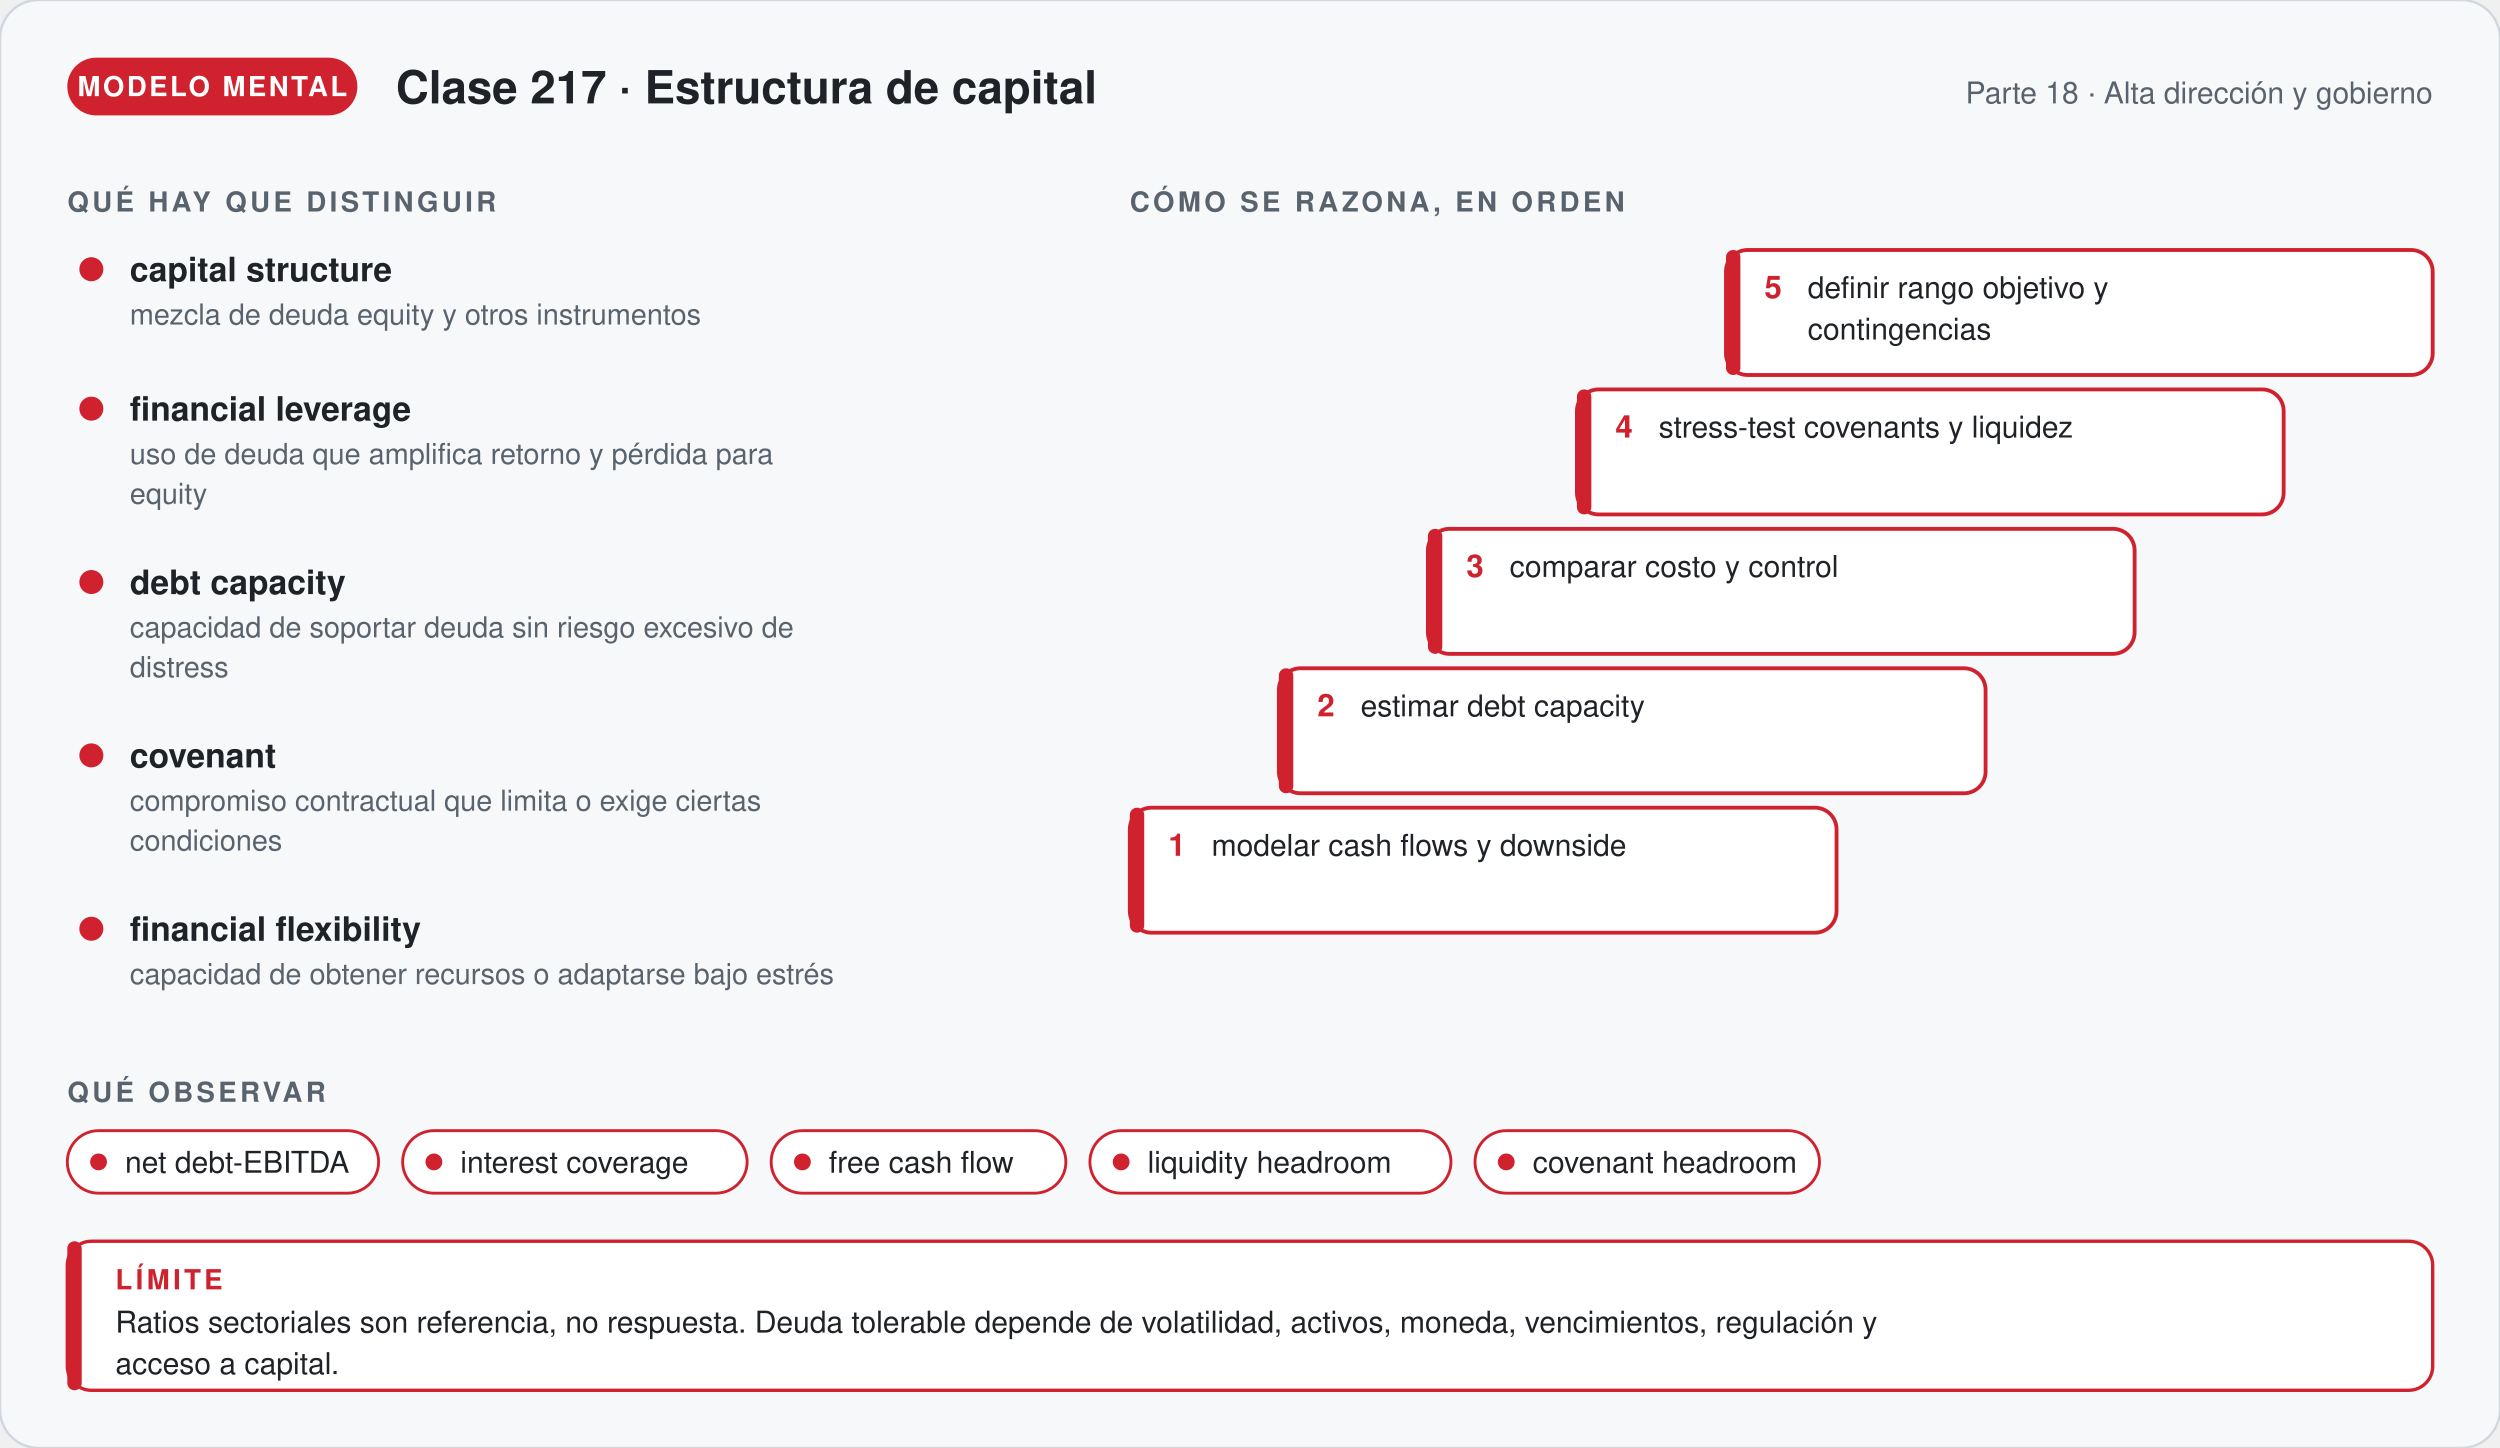
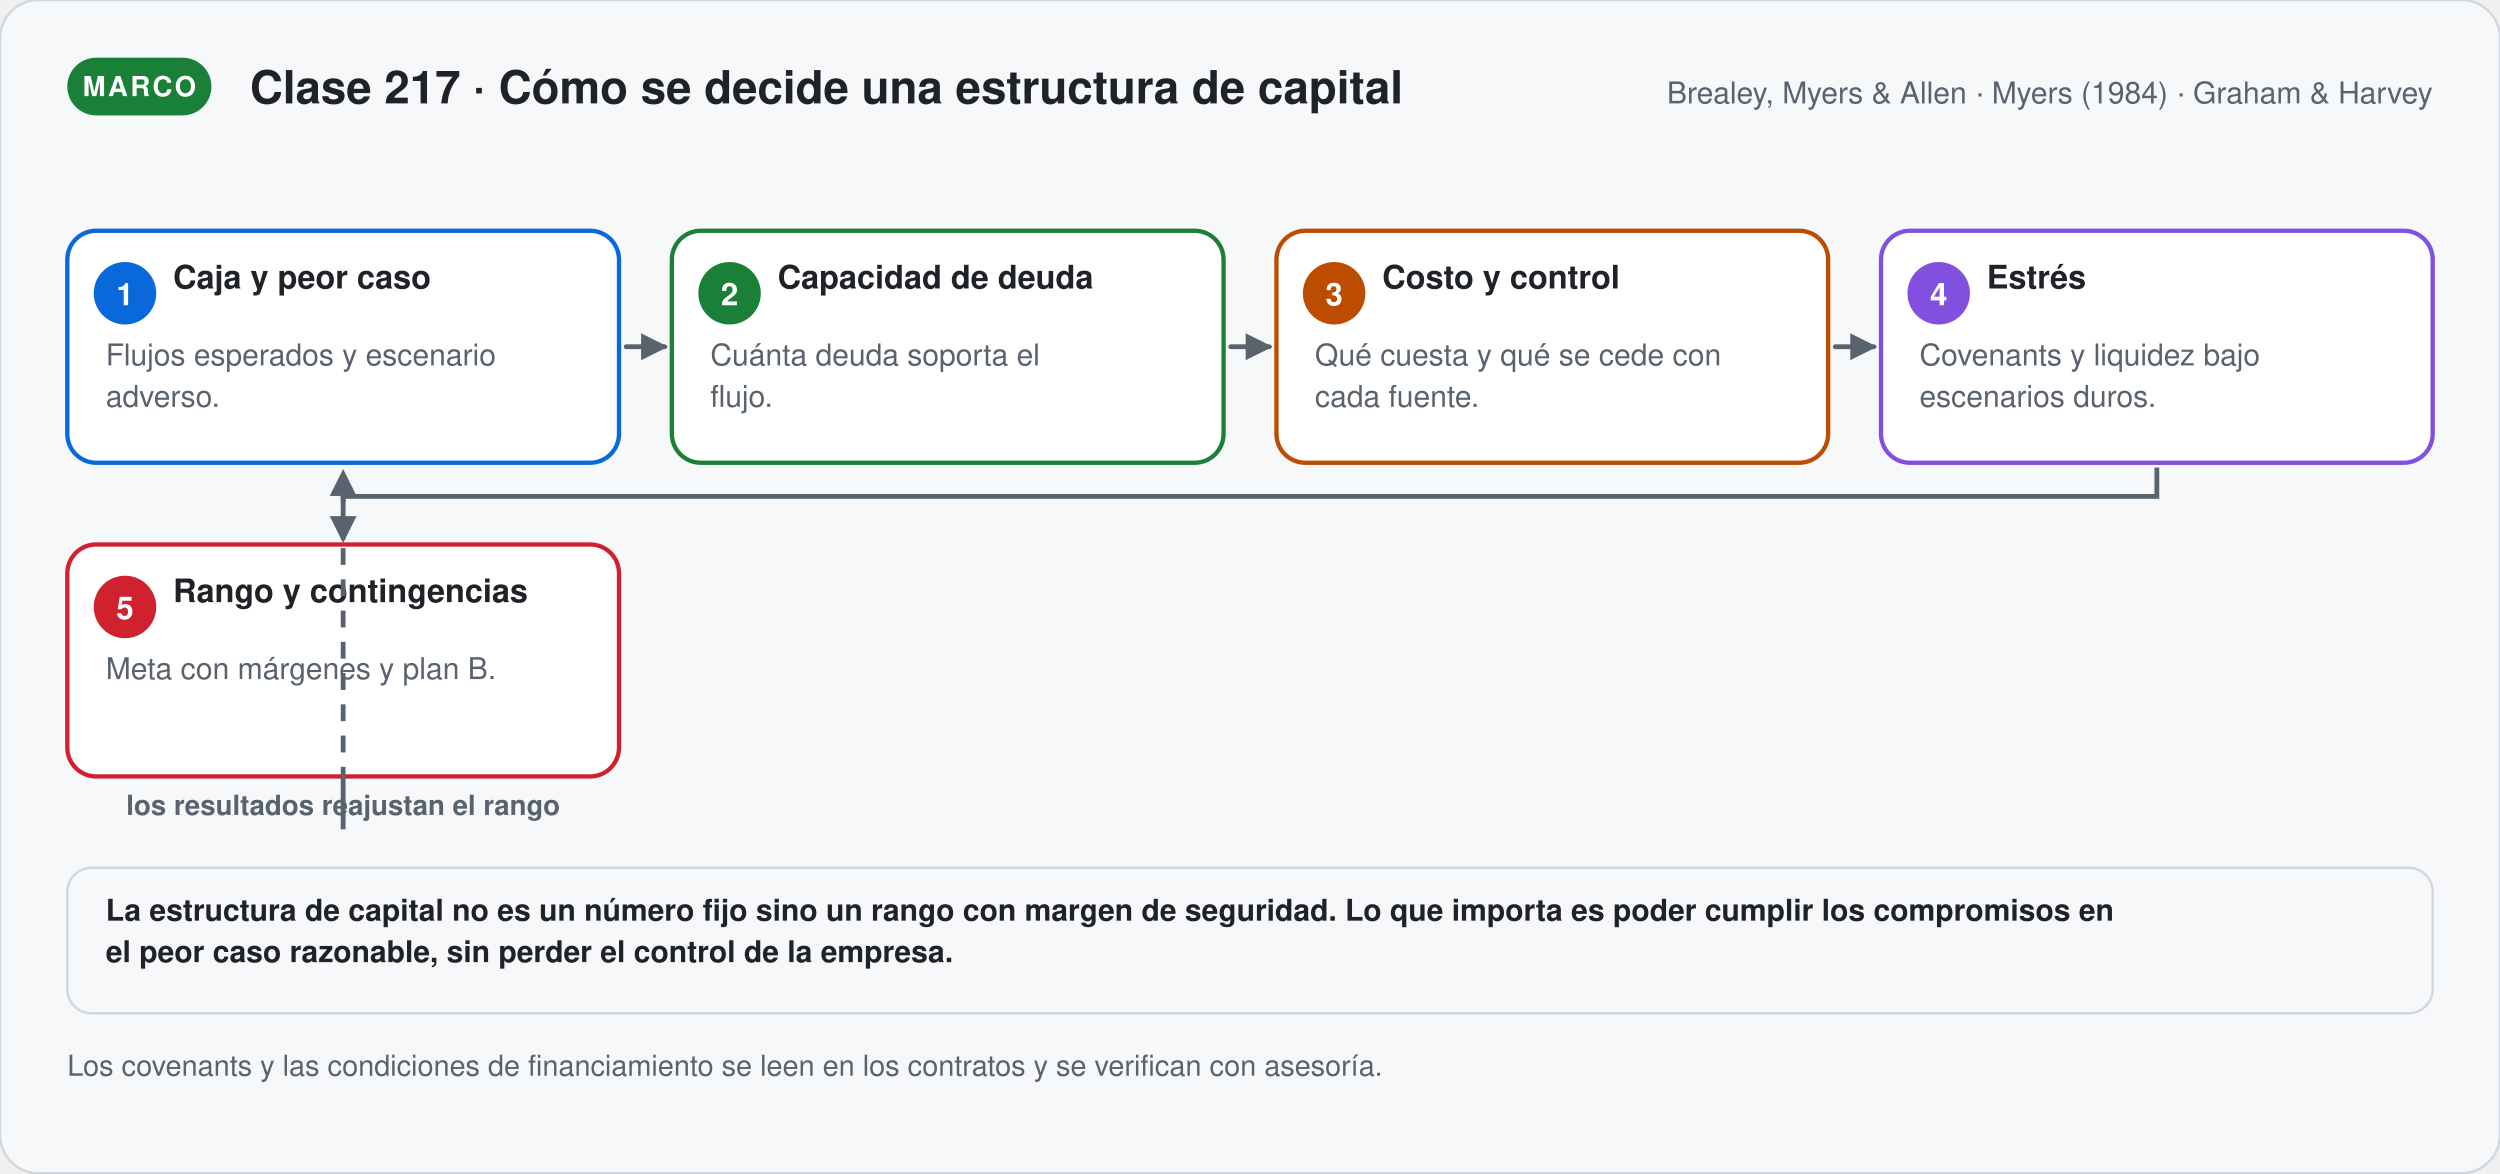
- <svg xmlns="http://www.w3.org/2000/svg" viewBox="0 0 1040 602.36" width="1040" role="img" aria-labelledby="t-g217 d-g217" font-family="'Segoe UI', 'Helvetica Neue', Helvetica, Arial, sans-serif">
+ <svg xmlns="http://www.w3.org/2000/svg" viewBox="0 0 1040 488.06" width="1040" role="img" aria-labelledby="t-s217 d-s217" font-family="'Segoe UI', 'Helvetica Neue', Helvetica, Arial, sans-serif">
  <defs>
-     <marker id="p-g217" viewBox="0 0 10 10" refX="8" refY="5" markerWidth="7" markerHeight="7" orient="auto">
+     <marker id="p-s217" viewBox="0 0 10 10" refX="8" refY="5" markerWidth="7" markerHeight="7" orient="auto">
      <path d="M1,1 L9,5 L1,9 Z" fill="#59636e" />
    </marker>
  </defs>
-   <rect width="1040" height="602.36" rx="16" fill="#f6f8fa" stroke="#d0d7de" />
-   <rect x="28" y="24" width="120.67" height="24" rx="12" fill="#cf222e" />
-   <text x="88.335" y="40" font-size="11.5" font-weight="700" fill="#ffffff" text-anchor="middle" letter-spacing="1">MODELO MENTAL</text>
-   <text x="164.67" y="43" font-size="19" font-weight="700" fill="#1f2328" text-anchor="start">Clase 217 · Estructura de capital</text>
-   <text x="1012" y="43" font-size="12.5" font-weight="400" fill="#59636e" text-anchor="end">Parte 18 · Alta dirección y gobierno</text>
-   <text x="28" y="88" font-size="11.5" font-weight="700" fill="#59636e" text-anchor="start" letter-spacing="1.4">QUÉ HAY QUE DISTINGUIR</text>
-   <circle cx="38" cy="112" r="5" fill="#cf222e" />
-   <text x="54" y="117" font-size="14" font-weight="700" fill="#1f2328" text-anchor="start">capital structure</text>
-   <text x="54" y="135" font-size="12" font-weight="400" fill="#59636e" text-anchor="start">mezcla de deuda equity y otros instrumentos</text>
-   <circle cx="38" cy="170" r="5" fill="#cf222e" />
-   <text x="54" y="175" font-size="14" font-weight="700" fill="#1f2328" text-anchor="start">financial leverage</text>
-   <text x="54" y="193" font-size="12" font-weight="400" fill="#59636e" text-anchor="start">uso de deuda que amplifica retorno y pérdida para</text>
-   <text x="54" y="209.56" font-size="12" font-weight="400" fill="#59636e" text-anchor="start">equity</text>
-   <circle cx="38" cy="242.12" r="5" fill="#cf222e" />
-   <text x="54" y="247.12" font-size="14" font-weight="700" fill="#1f2328" text-anchor="start">debt capacity</text>
-   <text x="54" y="265.12" font-size="12" font-weight="400" fill="#59636e" text-anchor="start">capacidad de soportar deuda sin riesgo excesivo de</text>
-   <text x="54" y="281.68" font-size="12" font-weight="400" fill="#59636e" text-anchor="start">distress</text>
-   <circle cx="38" cy="314.24" r="5" fill="#cf222e" />
-   <text x="54" y="319.24" font-size="14" font-weight="700" fill="#1f2328" text-anchor="start">covenant</text>
-   <text x="54" y="337.24" font-size="12" font-weight="400" fill="#59636e" text-anchor="start">compromiso contractual que limita o exige ciertas</text>
-   <text x="54" y="353.8" font-size="12" font-weight="400" fill="#59636e" text-anchor="start">condiciones</text>
-   <circle cx="38" cy="386.36" r="5" fill="#cf222e" />
-   <text x="54" y="391.36" font-size="14" font-weight="700" fill="#1f2328" text-anchor="start">financial flexibility</text>
-   <text x="54" y="409.36" font-size="12" font-weight="400" fill="#59636e" text-anchor="start">capacidad de obtener recursos o adaptarse bajo estrés</text>
-   <text x="470" y="88" font-size="11.5" font-weight="700" fill="#59636e" text-anchor="start" letter-spacing="1.4">CÓMO SE RAZONA, EN ORDEN</text>
-   <rect x="470" y="336" width="294" height="52" rx="9" fill="#ffffff" stroke="#cf222e" stroke-width="1.6" />
-   <rect x="470" y="336" width="6" height="52" rx="3" fill="#cf222e" />
-   <text x="486" y="356" font-size="13" font-weight="800" fill="#cf222e" text-anchor="start">1</text>
-   <text x="504" y="356" font-size="12.5" font-weight="400" fill="#1f2328" text-anchor="start">modelar cash flows y downside</text>
-   <rect x="532" y="278" width="294" height="52" rx="9" fill="#ffffff" stroke="#cf222e" stroke-width="1.6" />
-   <rect x="532" y="278" width="6" height="52" rx="3" fill="#cf222e" />
-   <text x="548" y="298" font-size="13" font-weight="800" fill="#cf222e" text-anchor="start">2</text>
-   <text x="566" y="298" font-size="12.5" font-weight="400" fill="#1f2328" text-anchor="start">estimar debt capacity</text>
-   <rect x="594" y="220" width="294" height="52" rx="9" fill="#ffffff" stroke="#cf222e" stroke-width="1.6" />
-   <rect x="594" y="220" width="6" height="52" rx="3" fill="#cf222e" />
-   <text x="610" y="240" font-size="13" font-weight="800" fill="#cf222e" text-anchor="start">3</text>
-   <text x="628" y="240" font-size="12.5" font-weight="400" fill="#1f2328" text-anchor="start">comparar costo y control</text>
-   <rect x="656" y="162" width="294" height="52" rx="9" fill="#ffffff" stroke="#cf222e" stroke-width="1.6" />
-   <rect x="656" y="162" width="6" height="52" rx="3" fill="#cf222e" />
-   <text x="672" y="182" font-size="13" font-weight="800" fill="#cf222e" text-anchor="start">4</text>
-   <text x="690" y="182" font-size="12.5" font-weight="400" fill="#1f2328" text-anchor="start">stress-test covenants y liquidez</text>
-   <rect x="718" y="104" width="294" height="52" rx="9" fill="#ffffff" stroke="#cf222e" stroke-width="1.6" />
-   <rect x="718" y="104" width="6" height="52" rx="3" fill="#cf222e" />
-   <text x="734" y="124" font-size="13" font-weight="800" fill="#cf222e" text-anchor="start">5</text>
-   <text x="752" y="124" font-size="12.5" font-weight="400" fill="#1f2328" text-anchor="start">definir rango objetivo y</text>
-   <text x="752" y="141.25" font-size="12.5" font-weight="400" fill="#1f2328" text-anchor="start">contingencias</text>
-   <text x="28" y="458.36" font-size="11.5" font-weight="700" fill="#59636e" text-anchor="start" letter-spacing="1.4">QUÉ OBSERVAR</text>
-   <rect x="28" y="470.36" width="129.5" height="26" rx="13" fill="#ffffff" stroke="#cf222e" stroke-width="1.2" />
-   <circle cx="41" cy="483.36" r="3.5" fill="#cf222e" />
-   <text x="52" y="487.86" font-size="12.5" font-weight="400" fill="#1f2328" text-anchor="start">net debt-EBITDA</text>
-   <rect x="167.5" y="470.36" width="143.3" height="26" rx="13" fill="#ffffff" stroke="#cf222e" stroke-width="1.2" />
-   <circle cx="180.5" cy="483.36" r="3.5" fill="#cf222e" />
-   <text x="191.5" y="487.86" font-size="12.5" font-weight="400" fill="#1f2328" text-anchor="start">interest coverage</text>
-   <rect x="320.8" y="470.36" width="122.6" height="26" rx="13" fill="#ffffff" stroke="#cf222e" stroke-width="1.2" />
-   <circle cx="333.8" cy="483.36" r="3.5" fill="#cf222e" />
-   <text x="344.8" y="487.86" font-size="12.5" font-weight="400" fill="#1f2328" text-anchor="start">free cash flow</text>
-   <rect x="453.4" y="470.36" width="150.2" height="26" rx="13" fill="#ffffff" stroke="#cf222e" stroke-width="1.2" />
-   <circle cx="466.4" cy="483.36" r="3.5" fill="#cf222e" />
-   <text x="477.4" y="487.86" font-size="12.5" font-weight="400" fill="#1f2328" text-anchor="start">liquidity headroom</text>
-   <rect x="613.6" y="470.36" width="143.3" height="26" rx="13" fill="#ffffff" stroke="#cf222e" stroke-width="1.2" />
-   <circle cx="626.6" cy="483.36" r="3.5" fill="#cf222e" />
-   <text x="637.6" y="487.86" font-size="12.5" font-weight="400" fill="#1f2328" text-anchor="start">covenant headroom</text>
-   <rect x="28" y="516.36" width="984" height="62" rx="10" fill="#ffffff" stroke="#cf222e" stroke-width="1.4" />
-   <rect x="28" y="516.36" width="6" height="62" rx="3" fill="#cf222e" />
-   <text x="48" y="536.36" font-size="11.5" font-weight="700" fill="#cf222e" text-anchor="start" letter-spacing="1.4">LÍMITE</text>
-   <text x="48" y="554.36" font-size="12.5" font-weight="400" fill="#1f2328" text-anchor="start">Ratios sectoriales son referencia, no respuesta. Deuda tolerable depende de volatilidad, activos, moneda, vencimientos, regulación y</text>
-   <text x="48" y="571.61" font-size="12.5" font-weight="400" fill="#1f2328" text-anchor="start">acceso a capital.</text>
+   <rect width="1040" height="488.06" rx="16" fill="#f6f8fa" stroke="#d0d7de" />
+   <rect x="28" y="24" width="59.95" height="24" rx="12" fill="#1a7f37" />
+   <text x="57.975" y="40" font-size="11.5" font-weight="700" fill="#ffffff" text-anchor="middle" letter-spacing="1">MARCO</text>
+   <text x="103.95" y="43" font-size="19" font-weight="700" fill="#1f2328" text-anchor="start">Clase 217 · Cómo se decide una estructura de capital</text>
+   <text x="1012" y="43" font-size="12.5" font-weight="400" fill="#59636e" text-anchor="end">Brealey, Myers &amp; Allen · Myers (1984) · Graham &amp; Harvey</text>
+   <rect x="28" y="96" width="229.5" height="96.5" rx="12" fill="#ffffff" stroke="#0969da" stroke-width="1.8" />
+   <circle cx="52.0" cy="122.0" r="13" fill="#0969da" />
+   <text x="52" y="127" font-size="13" font-weight="700" fill="#ffffff" text-anchor="middle">1</text>
+   <text x="72" y="120" font-size="13.5" font-weight="700" fill="#1f2328" text-anchor="start">Caja y peor caso</text>
+   <text x="44" y="152" font-size="12.5" font-weight="400" fill="#59636e" text-anchor="start">Flujos esperados y escenario</text>
+   <text x="44" y="169.25" font-size="12.5" font-weight="400" fill="#59636e" text-anchor="start">adverso.</text>
+   <path d="M260.5,144.25 L276.5,144.25" stroke="#59636e" stroke-width="2" fill="none" stroke-linecap="round" marker-end="url(#p-s217)" />
+   <rect x="279.5" y="96" width="229.5" height="96.5" rx="12" fill="#ffffff" stroke="#1a7f37" stroke-width="1.8" />
+   <circle cx="303.5" cy="122.0" r="13" fill="#1a7f37" />
+   <text x="303.5" y="127" font-size="13" font-weight="700" fill="#ffffff" text-anchor="middle">2</text>
+   <text x="323.5" y="120" font-size="13.5" font-weight="700" fill="#1f2328" text-anchor="start">Capacidad de deuda</text>
+   <text x="295.5" y="152" font-size="12.5" font-weight="400" fill="#59636e" text-anchor="start">Cuánta deuda soporta el</text>
+   <text x="295.5" y="169.25" font-size="12.5" font-weight="400" fill="#59636e" text-anchor="start">flujo.</text>
+   <path d="M512,144.25 L528,144.25" stroke="#59636e" stroke-width="2" fill="none" stroke-linecap="round" marker-end="url(#p-s217)" />
+   <rect x="531" y="96" width="229.5" height="96.5" rx="12" fill="#ffffff" stroke="#bc4c00" stroke-width="1.8" />
+   <circle cx="555.0" cy="122.0" r="13" fill="#bc4c00" />
+   <text x="555" y="127" font-size="13" font-weight="700" fill="#ffffff" text-anchor="middle">3</text>
+   <text x="575" y="120" font-size="13.5" font-weight="700" fill="#1f2328" text-anchor="start">Costo y control</text>
+   <text x="547" y="152" font-size="12.5" font-weight="400" fill="#59636e" text-anchor="start">Qué cuesta y qué se cede con</text>
+   <text x="547" y="169.25" font-size="12.5" font-weight="400" fill="#59636e" text-anchor="start">cada fuente.</text>
+   <path d="M763.5,144.25 L779.5,144.25" stroke="#59636e" stroke-width="2" fill="none" stroke-linecap="round" marker-end="url(#p-s217)" />
+   <rect x="782.5" y="96" width="229.5" height="96.5" rx="12" fill="#ffffff" stroke="#8250df" stroke-width="1.8" />
+   <circle cx="806.5" cy="122.0" r="13" fill="#8250df" />
+   <text x="806.5" y="127" font-size="13" font-weight="700" fill="#ffffff" text-anchor="middle">4</text>
+   <text x="826.5" y="120" font-size="13.5" font-weight="700" fill="#1f2328" text-anchor="start">Estrés</text>
+   <text x="798.5" y="152" font-size="12.5" font-weight="400" fill="#59636e" text-anchor="start">Covenants y liquidez bajo</text>
+   <text x="798.5" y="169.25" font-size="12.5" font-weight="400" fill="#59636e" text-anchor="start">escenarios duros.</text>
+   <path d="M897.25,194.5 V206.5 H142.75 V224.5" stroke="#59636e" stroke-width="2" fill="none" marker-end="url(#p-s217)" />
+   <rect x="28" y="226.5" width="229.5" height="96.5" rx="12" fill="#ffffff" stroke="#cf222e" stroke-width="1.8" />
+   <circle cx="52.0" cy="252.5" r="13" fill="#cf222e" />
+   <text x="52" y="257.5" font-size="13" font-weight="700" fill="#ffffff" text-anchor="middle">5</text>
+   <text x="72" y="250.5" font-size="13.5" font-weight="700" fill="#1f2328" text-anchor="start">Rango y contingencias</text>
+   <text x="44" y="282.5" font-size="12.5" font-weight="400" fill="#59636e" text-anchor="start">Meta con márgenes y plan B.</text>
+   <path d="M142.75,325.0 V345.0 H142.75 V196.5" stroke="#59636e" stroke-width="2" fill="none" stroke-dasharray="7 6" marker-end="url(#p-s217)" />
+   <text x="142.75" y="339" font-size="11.5" font-weight="600" fill="#59636e" text-anchor="middle">los resultados reajustan el rango</text>
+   <rect x="28" y="361" width="984" height="60.5" rx="10" fill="#f6f8fa" stroke="#d0d7de" stroke-width="1" />
+   <text x="44" y="383" font-size="12.5" font-weight="600" fill="#1f2328" text-anchor="start">La estructura de capital no es un número fijo sino un rango con margen de seguridad. Lo que importa es poder cumplir los compromisos en</text>
+   <text x="44" y="400.25" font-size="12.5" font-weight="600" fill="#1f2328" text-anchor="start">el peor caso razonable, sin perder el control de la empresa.</text>
+   <text x="28" y="447.5" font-size="12" font-weight="400" fill="#59636e" text-anchor="start">Los covenants y las condiciones de financiamiento se leen en los contratos y se verifican con asesoría.</text>
</svg>
